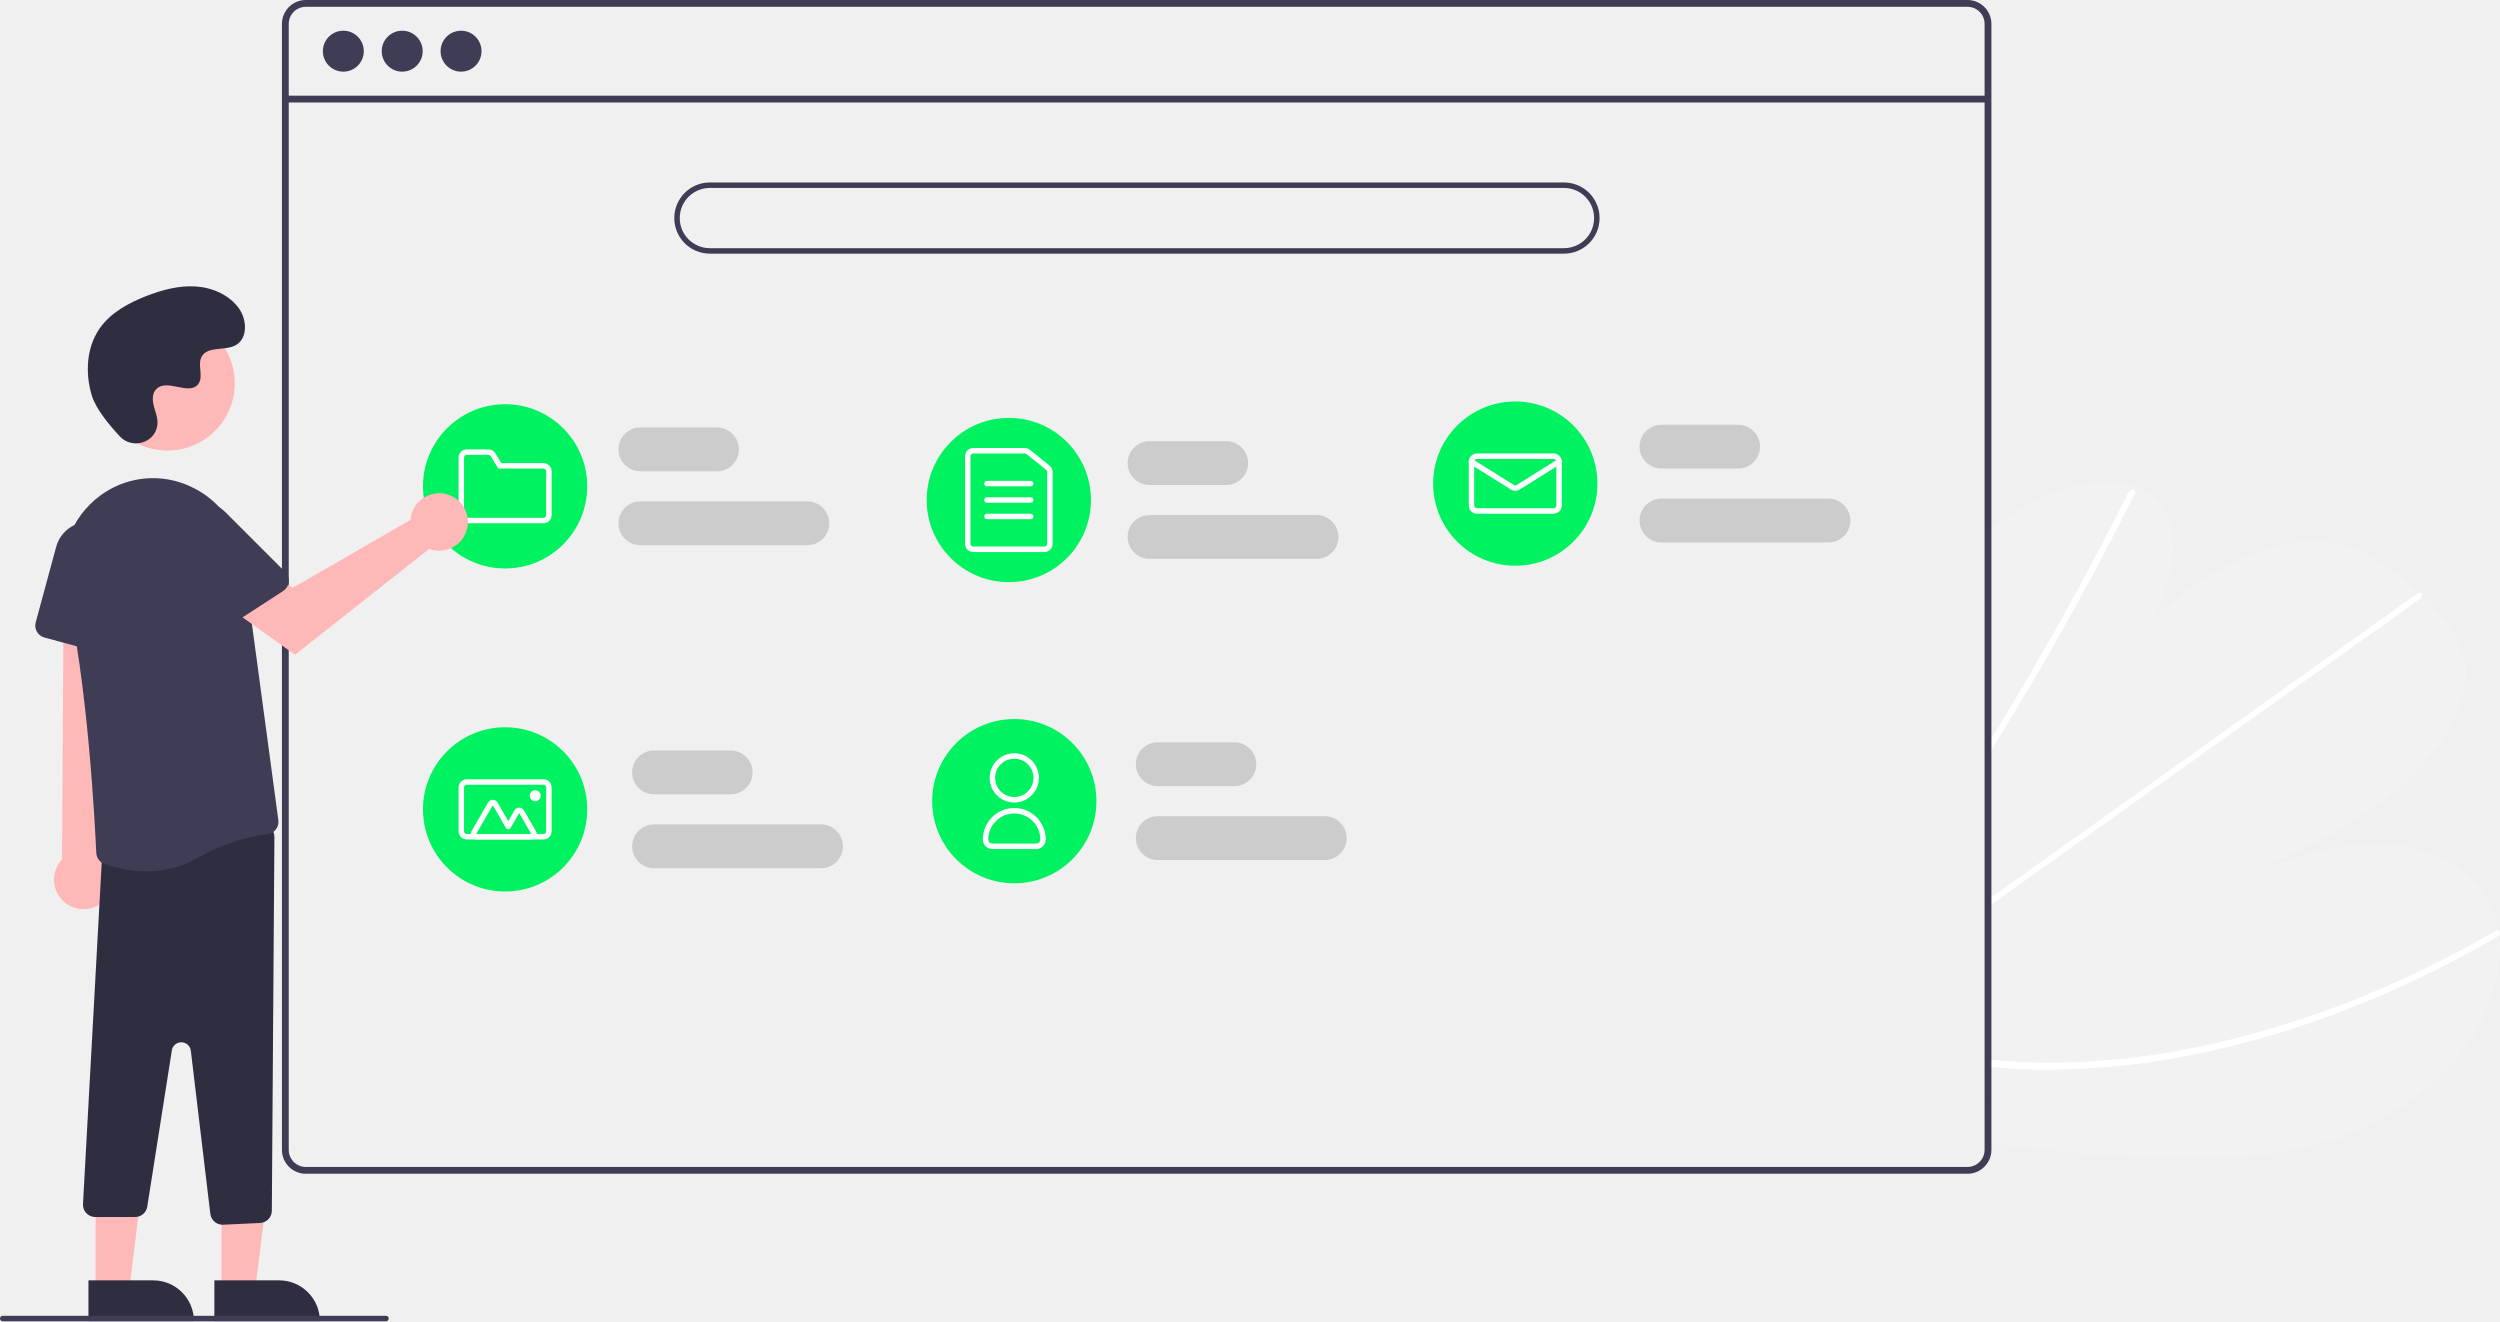
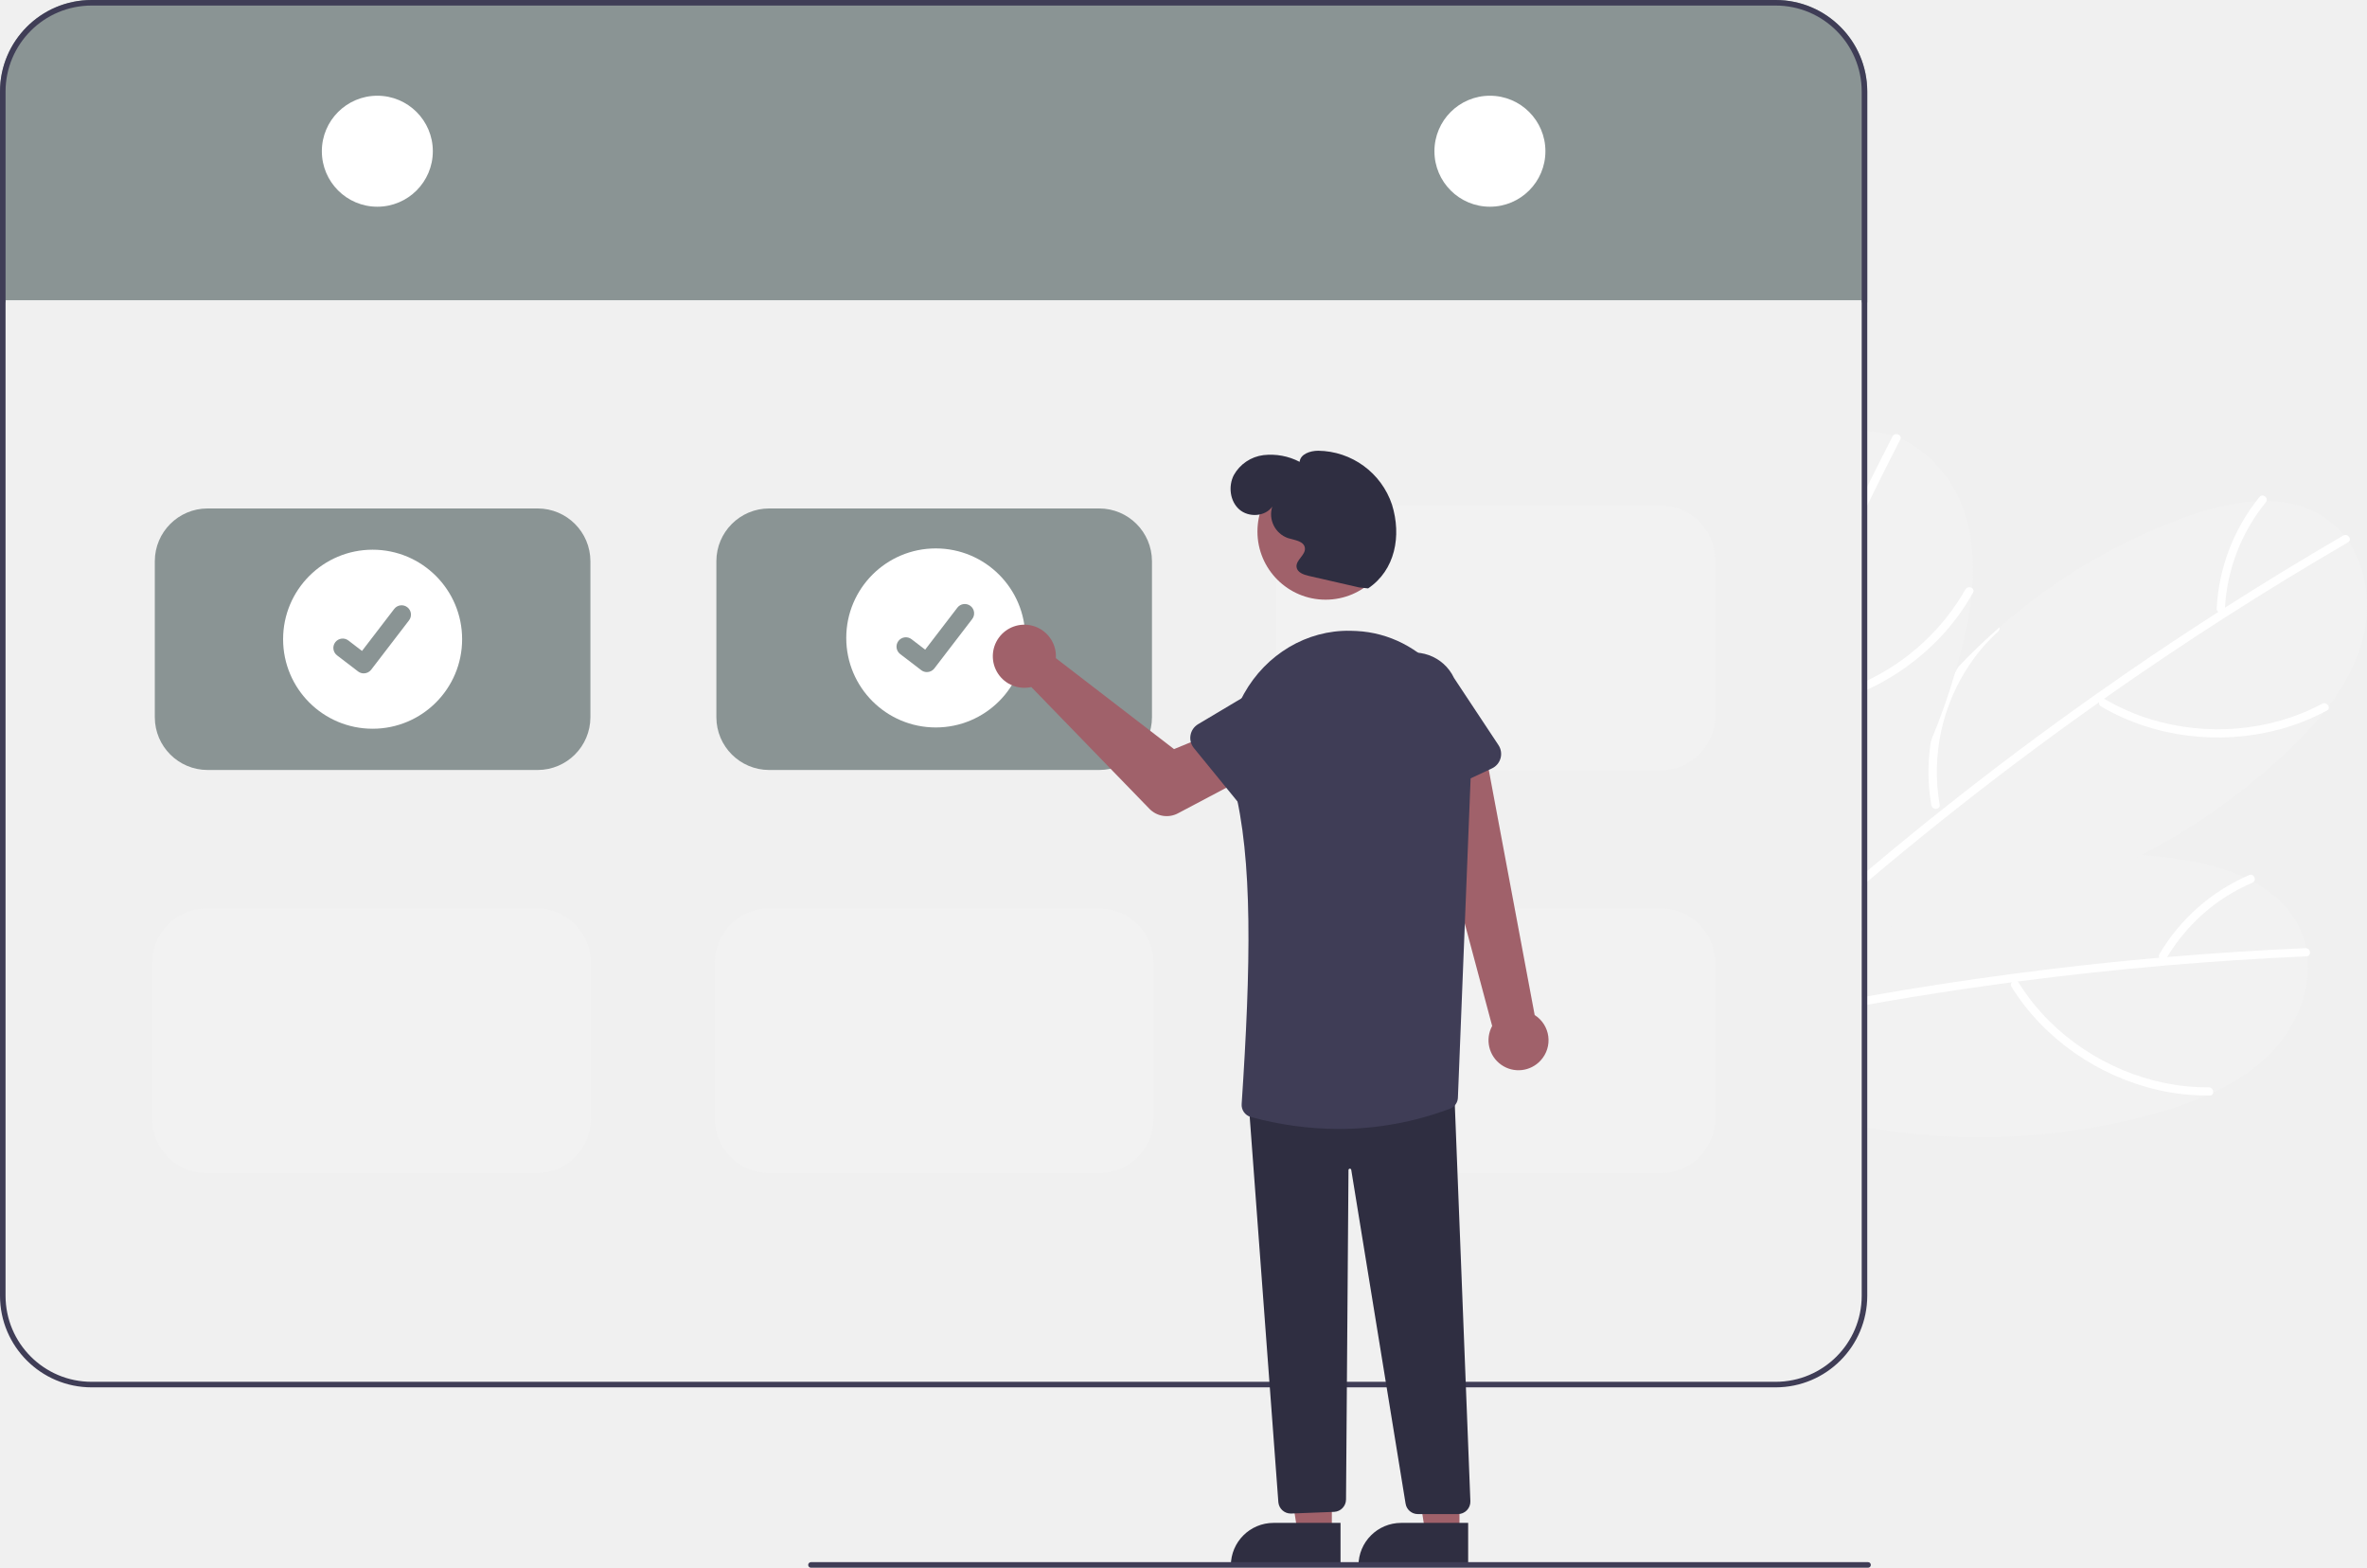
- <svg xmlns="http://www.w3.org/2000/svg" id="aaba0e37-9041-4e47-99c0-3bc98a69ed5f" data-name="Layer 1" width="913.214" height="482.652" viewBox="0 0 913.214 482.652">
-   <path d="M942.032,631.563a554.592,554.592,0,0,1-71.262-5.228c-.829-.115-1.659-.239-2.488-.354l1.248-223.276c.824-.656,1.657-1.301,2.501-1.926,2.792-2.085,5.663-4.038,8.633-5.832,14.308-8.62,31.061-12.567,42.619-8.612l.18.071a20.281,20.281,0,0,1,6.878,3.958c10.15,9.017,8.458,27.248.265,43.792,16.243-14.839,36.739-26.655,55.035-27.553,17.845-.88,30.593,8.451,41.427,18.572.358.332.706.664,1.054.996.179.161.348.332.527.493,8.256,7.896,16.395,17.102,15.41,30.427-1.082,14.614-13.322,30.816-27.586,42.177-14.254,11.36-30.446,18.91-46.249,26.562-15.793,7.662-31.99,15.951-45.489,28.246,21.063-16.653,45.029-30.079,68.337-35.039s45.694-.595,56.671,14.247a34.713,34.713,0,0,1,6.135,15.205c.106.64.193,1.291.269,1.951,1.563,13.739-3.188,30.143-14.547,44.1-12.506,15.37-31.046,26.027-48.646,31.329C975.355,631.169,958.412,631.735,942.032,631.563Z" transform="translate(-143.393 -208.674)" fill="#f2f2f2" />
-   <path d="M869.068,485.483l.024-4.269q1.271-2.033,2.513-4.086c.535-.847,1.05-1.704,1.574-2.562q12.974-21.243,24.889-42.751,11.925-21.489,22.752-43.194a1.789,1.789,0,0,1,2.046-1.029.516.516,0,0,1,.15.071c.379.202.536.653.213,1.311-.89,1.775-1.78,3.56-2.69,5.335q-11.012,21.764-23.123,43.342-12.106,21.563-25.28,42.879c-.182.299-.373.598-.555.897C870.743,482.782,869.905,484.128,869.068,485.483Z" transform="translate(-143.393 -208.674)" fill="#fff" />
-   <path d="M868.76,540.532l.015-2.64c.833-.595,1.667-1.181,2.5-1.776q29.428-20.985,58.855-41.962,48.178-34.351,96.355-68.682a1.7,1.7,0,0,1,.582-.297c.711-.196,1.128.327,1.054.996a2.006,2.006,0,0,1-.888,1.395q-27.018,19.259-54.016,38.509-47.937,34.173-95.863,68.336c-2.028,1.449-4.066,2.897-6.094,4.346C870.427,539.352,869.593,539.947,868.76,540.532Z" transform="translate(-143.393 -208.674)" fill="#fff" />
-   <path d="M884.092,599.349c-4.449-.135-8.828-.429-13.166-.814q-1.244-.112-2.489-.224l.015-2.77c.829.085,1.659.169,2.489.244,6.267.585,12.605,1.001,19.114,1.057a266.656,266.656,0,0,0,53.75-5.25,334.666,334.666,0,0,0,55.842-16.259,383.494,383.494,0,0,0,55.25-26.601,1.476,1.476,0,0,1,.981-.245c.789.114,1.024,1.165.269,1.951a2.293,2.293,0,0,1-.502.397q-3.296,1.917-6.611,3.763A383.226,383.226,0,0,1,993.591,580.061a333.08,333.08,0,0,1-55.926,15.157A263.074,263.074,0,0,1,884.092,599.349Z" transform="translate(-143.393 -208.674)" fill="#fff" />
-   <path d="M862.096,208.674h-607a8.728,8.728,0,0,0-8.72,8.72V628.714a8.728,8.728,0,0,0,8.72,8.72h607a8.712,8.712,0,0,0,6.63-3.06,2.046,2.046,0,0,0,.19-.24,8.167,8.167,0,0,0,1.25-2.11,8.507,8.507,0,0,0,.66-3.31V217.394A8.73,8.73,0,0,0,862.096,208.674Zm6.24,420.04a6.175,6.175,0,0,1-1.03,3.42,6.446,6.446,0,0,1-2.36,2.12,6.184,6.184,0,0,1-2.85.69h-607a6.238,6.238,0,0,1-6.23-6.23V217.394a6.238,6.238,0,0,1,6.23-6.23h607a6.239,6.239,0,0,1,6.24,6.23Z" transform="translate(-143.393 -208.674)" fill="#3f3d56" />
-   <rect x="104.226" y="34.949" width="621.957" height="2.493" fill="#3f3d56" />
-   <circle cx="125.415" cy="18.696" r="7.478" fill="#3f3d56" />
-   <circle cx="146.916" cy="18.696" r="7.478" fill="#3f3d56" />
-   <circle cx="168.416" cy="18.696" r="7.478" fill="#3f3d56" />
-   <path d="M714.696,301.326h-312a13,13,0,0,1,0-26h312a13,13,0,0,1,0,26Zm-312-24a11,11,0,0,0,0,22h312a11,11,0,0,0,0-22Z" transform="translate(-143.393 -208.674)" fill="#3f3d56" />
-   <path d="M405.302,380.826h-28a8,8,0,0,1,0-16h28a8,8,0,0,1,0,16Z" transform="translate(-143.393 -208.674)" fill="#ccc" />
-   <path d="M438.302,407.826h-61a8,8,0,0,1,0-16h61a8,8,0,0,1,0,16Z" transform="translate(-143.393 -208.674)" fill="#ccc" />
-   <path d="M410.302,498.826h-28a8,8,0,0,1,0-16h28a8,8,0,0,1,0,16Z" transform="translate(-143.393 -208.674)" fill="#ccc" />
-   <path d="M443.302,525.826h-61a8,8,0,0,1,0-16h61a8,8,0,1,1,0,16Z" transform="translate(-143.393 -208.674)" fill="#ccc" />
-   <path d="M594.302,495.826h-28a8,8,0,0,1,0-16h28a8,8,0,0,1,0,16Z" transform="translate(-143.393 -208.674)" fill="#ccc" />
-   <path d="M627.302,522.826h-61a8,8,0,1,1,0-16h61a8,8,0,1,1,0,16Z" transform="translate(-143.393 -208.674)" fill="#ccc" />
-   <path d="M591.302,385.826h-28a8,8,0,0,1,0-16h28a8,8,0,0,1,0,16Z" transform="translate(-143.393 -208.674)" fill="#ccc" />
-   <path d="M624.302,412.826h-61a8,8,0,0,1,0-16h61a8,8,0,0,1,0,16Z" transform="translate(-143.393 -208.674)" fill="#ccc" />
-   <path d="M778.302,379.826h-28a8,8,0,0,1,0-16h28a8,8,0,0,1,0,16Z" transform="translate(-143.393 -208.674)" fill="#ccc" />
-   <path d="M811.302,406.826h-61a8,8,0,0,1,0-16h61a8,8,0,0,1,0,16Z" transform="translate(-143.393 -208.674)" fill="#ccc" />
-   <circle cx="184.508" cy="177.652" r="30" fill="#00f260" />
-   <path d="M341.901,399.826h-28a3.003,3.003,0,0,1-3-3v-21a3.003,3.003,0,0,1,3-3h7.882a2.981,2.981,0,0,1,2.555,1.427l2.198,3.573h15.364a3.003,3.003,0,0,1,3,3v16A3.003,3.003,0,0,1,341.901,399.826Zm-28-25a1.001,1.001,0,0,0-1,1v21a1.001,1.001,0,0,0,1,1h28a1.001,1.001,0,0,0,1-1v-16a1.001,1.001,0,0,0-1-1H325.419l-2.784-4.524a.994.994,0,0,0-.852-.476Z" transform="translate(-143.393 -208.674)" fill="#fff" />
-   <circle cx="368.508" cy="182.652" r="30" fill="#00f260" />
-   <path d="M524.901,410.326h-26a3.003,3.003,0,0,1-3-3v-32a3.003,3.003,0,0,1,3-3h18.839a3.007,3.007,0,0,1,1.879.662l7.16,5.754a2.984,2.984,0,0,1,1.121,2.338v26.246A3.003,3.003,0,0,1,524.901,410.326Zm-26-36a1.001,1.001,0,0,0-1,1v32a1.001,1.001,0,0,0,1,1h26a1.001,1.001,0,0,0,1-1V381.08a.995.995,0,0,0-.374-.779l-7.161-5.754a1.002,1.002,0,0,0-.626-.22Z" transform="translate(-143.393 -208.674)" fill="#fff" />
-   <path d="M519.901,386.326h-16a1,1,0,0,1,0-2h16a1,1,0,0,1,0,2Z" transform="translate(-143.393 -208.674)" fill="#fff" />
-   <path d="M519.901,392.326h-16a1,1,0,0,1,0-2h16a1,1,0,0,1,0,2Z" transform="translate(-143.393 -208.674)" fill="#fff" />
-   <path d="M519.901,398.326h-16a1,1,0,0,1,0-2h16a1,1,0,0,1,0,2Z" transform="translate(-143.393 -208.674)" fill="#fff" />
-   <circle cx="553.508" cy="176.652" r="30" fill="#00f260" />
-   <path d="M710.9,396.326h-28a3.003,3.003,0,0,1-3-3v-16a3.003,3.003,0,0,1,3-3h28a3.003,3.003,0,0,1,3,3v16A3.003,3.003,0,0,1,710.9,396.326Zm-28-20a1.001,1.001,0,0,0-1,1v16a1.001,1.001,0,0,0,1,1h28a1.001,1.001,0,0,0,1-1v-16a1.001,1.001,0,0,0-1-1Z" transform="translate(-143.393 -208.674)" fill="#fff" />
-   <path d="M696.9,387.964a3.003,3.003,0,0,1-1.59-.453l-14.94-9.337a1,1,0,0,1,1.061-1.696l14.94,9.337a1.006,1.006,0,0,0,1.06,0l14.939-9.337a1,1,0,0,1,1.061,1.696l-14.939,9.337A3.004,3.004,0,0,1,696.9,387.964Z" transform="translate(-143.393 -208.674)" fill="#fff" />
-   <circle cx="184.508" cy="295.652" r="30" fill="#00f260" />
-   <path d="M341.901,515.326h-28a3.003,3.003,0,0,1-3-3v-16a3.003,3.003,0,0,1,3-3h28a3.003,3.003,0,0,1,3,3v16A3.003,3.003,0,0,1,341.901,515.326Zm-28-20a1.001,1.001,0,0,0-1,1v16a1.001,1.001,0,0,0,1,1h28a1.001,1.001,0,0,0,1-1v-16a1.001,1.001,0,0,0-1-1Z" transform="translate(-143.393 -208.674)" fill="#fff" />
-   <path d="M337.463,515.326h-20.124a2,2,0,0,1-1.732-3l6.062-10.5a2,2,0,0,1,3.464,0l3.915,6.781,2.268-3.929a2,2,0,0,1,3.464,0l4.415,7.647a2,2,0,0,1-1.732,3Zm0-2h0l-4.415-7.647-3.134,5.429a1.0 1,0,0,1-.866.5h0a1.0 1,0,0,1-.866-.5l-4.781-8.281-6.062,10.5Z" transform="translate(-143.393 -208.674)" fill="#fff" />
-   <circle cx="195.508" cy="290.652" r="2" fill="#fff" />
-   <circle cx="370.508" cy="292.652" r="30" fill="#00f260" />
-   <path d="M513.901,501.826a9,9,0,1,1,9-9A9.01,9.01,0,0,1,513.901,501.826Zm0-16a7,7,0,1,0,7,7A7.008,7.008,0,0,0,513.901,485.826Z" transform="translate(-143.393 -208.674)" fill="#fff" />
-   <path d="M521.901,518.826h-16a3.504,3.504,0,0,1-3.5-3.5,11.5,11.5,0,1,1,23,0A3.504,3.504,0,0,1,521.901,518.826Zm-8-13a9.511,9.511,0,0,0-9.5,9.5,1.502,1.502,0,0,0,1.5,1.5h16a1.502,1.502,0,0,0,1.5-1.5A9.511,9.511,0,0,0,513.901,505.826Z" transform="translate(-143.393 -208.674)" fill="#fff" />
-   <polygon points="80.937 471.198 93.197 471.198 99.029 423.91 80.935 423.911 80.937 471.198" fill="#ffb8b8" />
-   <path d="M221.703,676.369h38.531a0,0,0,0,1,0,0v14.887a0,0,0,0,1,0,0H236.59a14.887,14.887,0,0,1-14.887-14.887v0A0,0,0,0,1,221.703,676.369Z" transform="translate(338.5747 1158.94) rotate(179.9974)" fill="#2f2e41" />
-   <polygon points="34.937 471.198 47.197 471.198 53.029 423.91 34.935 423.911 34.937 471.198" fill="#ffb8b8" />
-   <path d="M175.703,676.369h38.531a0,0,0,0,1,0,0v14.887a0,0,0,0,1,0,0H190.59a14.887,14.887,0,0,1-14.887-14.887v0a0,0,0,0,1,0,0Z" transform="translate(246.5747 1158.942) rotate(179.9974)" fill="#2f2e41" />
-   <path d="M179.827,539.034a10.743,10.743,0,0,0,2.062-16.343l8.072-114.558-23.253,2.255-.639,112.187a10.801,10.801,0,0,0,13.757,16.459Z" transform="translate(-143.393 -208.674)" fill="#ffb8b8" />
-   <path d="M224.695,656.055a4.517,4.517,0,0,1-4.469-3.966l-7.126-59.603a3.5,3.5,0,0,0-6.933-.128l-8.977,57.067a4.479,4.479,0,0,1-4.445,3.801h-14.55a4.5,4.5,0,0,1-4.5-4.534L180.639,522.159a4.474,4.474,0,0,1,3.854-4.42l53.994-7.838a4.501,4.501,0,0,1,5.146,4.485l-.942,136.557a4.499,4.499,0,0,1-4.286,4.463l-13.496.644Q224.802,656.055,224.695,656.055Z" transform="translate(-143.393 -208.674)" fill="#2f2e41" />
-   <path d="M196.703,526.939a45.085,45.085,0,0,1-15.226-2.711,4.465,4.465,0,0,1-2.918-4.005c-.466-10.337-3.191-63.544-11.125-95.999a33.178,33.178,0,0,1,12.636-34.573q.64-.46,1.305-.903a32.306,32.306,0,0,1,31.396-2.461,33.219,33.219,0,0,1,19.364,25.957l12.938,96.051a4.478,4.478,0,0,1-.931,3.401,4.418,4.418,0,0,1-3.053,1.673c-4.483.447-13.781,2.185-25.68,8.796A38.125,38.125,0,0,1,196.703,526.939Z" transform="translate(-143.393 -208.674)" fill="#3f3d56" />
-   <path d="M180.886,447.321l-21.291-5.773a4.505,4.505,0,0,1-3.166-5.521l7.485-27.605a12.399,12.399,0,0,1,24.346,3.927l-1.704,30.876a4.5,4.5,0,0,1-5.671,4.095Z" transform="translate(-143.393 -208.674)" fill="#3f3d56" />
-   <circle cx="61.193" cy="140.01" r="24.561" fill="#ffb8b8" />
-   <path d="M293.59,396.939a10.526,10.526,0,0,0-.239,1.64l-42.957,24.782-10.441-6.011-11.131,14.572,22.337,15.921L300.166,409.18a10.496,10.496,0,1,0-6.576-12.241Z" transform="translate(-143.393 -208.674)" fill="#ffb8b8" />
-   <path d="M246.833,424.557l-18.504,12.009a4.505,4.505,0,0,1-6.224-1.325l-15.57-23.992A12.399,12.399,0,0,1,225.702,395.732l21.863,21.868a4.5,4.5,0,0,1-.733,6.957Z" transform="translate(-143.393 -208.674)" fill="#3f3d56" />
-   <path d="M187.206,368.116c4.582,4.881,13.091,2.261,13.688-4.407a8.056,8.056,0,0,0-.01-1.556c-.308-2.954-2.015-5.635-1.606-8.754a4.591,4.591,0,0,1,.84-2.149c3.651-4.889,12.222,2.187,15.668-2.239,2.113-2.714-.371-6.987,1.251-10.021,2.14-4.004,8.479-2.029,12.454-4.221,4.423-2.439,4.158-9.225,1.247-13.353-3.551-5.034-9.776-7.72-15.923-8.107s-12.253,1.275-17.992,3.511c-6.521,2.541-12.988,6.054-17.001,11.788-4.88,6.973-5.35,16.348-2.909,24.502C178.397,358.071,183.464,364.13,187.206,368.116Z" transform="translate(-143.393 -208.674)" fill="#2f2e41" />
-   <path d="M284.393,691.326h-140a1,1,0,0,1,0-2h140a1,1,0,1,1,0,2Z" transform="translate(-143.393 -208.674)" fill="#3f3d56" />
+ <svg xmlns="http://www.w3.org/2000/svg" data-name="Layer 1" width="853.117" height="565" viewBox="0 0 853.117 565">
+   <path d="M993.211,545.61c-6.16,6.73-13.8,11.74-22.09,15.63h-.01c-.78.37-1.56.73-2.35,1.07h-.01l-.01.01-.01-.01h-.01a.01.01,0,0,1-.01.01H968.701l-.01-.01c-.01.01-.01.01-.02,0l-.01.01-.01-.01h-.01c-.01.01-.01.01-.02,0h-.01a139.774,139.774,0,0,1-17.06,6.1,236.651,236.651,0,0,1-105.11,5.49c-.67-.12-1.33-.24-2-.36V492.43c.66-.28,1.33-.56,2-.83q6.555-2.715,13.27-4.99,9.66-3.3,19.59-5.66a212.167,212.167,0,0,1,66.04-5.34q6.045.45,12.06,1.3c8.39,1.17,17.19,3.21,24.93,6.75h.01c1.13.53,2.24,1.08,3.34,1.67,6.88,3.73,12.68,8.86,16.22,15.89a30.573,30.573,0,0,1,2.72,7.99v.02c.2.96.34,1.93.45,2.89C1006.331,523.96,1001.421,536.63,993.211,545.61Z" transform="translate(-173.4413 -167.5)" fill="#f2f2f2" />
+   <path d="M1005.071,512.12a1.358,1.358,0,0,1-.3.04q-25.695,1.125-51.32,3.34h-.03c-.07.01-.13.01-.2.02Q926.911,517.8,900.711,521.23c-.74.1-1.47.2-2.2.29q-18.119,2.415-36.17,5.36-7.965,1.305-15.9,2.72c-.67.12-1.33.23-2,.36v-3.03c.67-.13,1.34-.24,2-.36q26.43-4.68,53.04-8.17,6.69-.9,13.4-1.7,19.38-2.34,38.82-4.04c.95-.08,1.89-.16,2.84-.24q24.885-2.115,49.84-3.21a.939.939,0,0,1,.24.02C1006.222,509.37,1006.561,511.77,1005.071,512.12Z" transform="translate(-173.4413 -167.5)" fill="#fff" />
+   <path d="M969.497,559.363c-21.34.157-42.364-8.892-57.458-23.869a77.826,77.826,0,0,1-11.184-14.07c-1.017-1.632-3.398.168-2.389,1.785,11.723,18.8,31.25,32.193,52.778,37.117a80.811,80.811,0,0,0,18.636,1.994c1.914-.014,1.517-2.972-.384-2.958Z" transform="translate(-173.4413 -167.5)" fill="#fff" />
+   <path d="M879.301,480.95a1.692,1.692,0,0,1-1.25,1.13,65.22,65.22,0,0,0-14.08,5.5,68.406,68.406,0,0,0-17.53,13.25c-.27.27-.53.54-.78.82-.42.44-.82.89-1.22,1.35v-4.36c.64-.68,1.31-1.35,2-1.99a71.912,71.912,0,0,1,13.27-10.04Q869.371,483.31,879.301,480.95Z" transform="translate(-173.4413 -167.5)" fill="#fff" />
+   <path d="M984.1,482.872a69.402,69.402,0,0,0-32.422,28.586,1.5,1.5,0,0,0,.793,1.954,1.528,1.528,0,0,0,1.954-.793A66.049,66.049,0,0,1,985.221,485.635c1.765-.754.648-3.519-1.121-2.763Z" transform="translate(-173.4413 -167.5)" fill="#fff" />
+   <path d="M1025.021,397.94c-2.32,8.82-6.77,16.81-12.3,24.1l-.01.01c-.51.68-1.04,1.37-1.59,2.03v.01a139.271,139.271,0,0,1-12.41,13.39,233.429,233.429,0,0,1-53.37,38.13c-30.67,16.02-64.95,25.49-98.9,26.03-.26.01-.52.01-.78.01-.41.01-.82.01-1.22.01V456.21c.65-1.24,1.32-2.48,2-3.71a219.524,219.524,0,0,1,32.03-43.82c.3-.33.61-.66.92-.98q7.02-7.41,14.72-14.11a210.819,210.819,0,0,1,67.29-39.85c7.97-2.86,16.71-5.15,25.21-5.6,1.25-.07,2.49-.1,3.74-.09,7.83.11,15.34,1.96,21.75,6.54a30.999,30.999,0,0,1,6.12,5.81c.62.77,1.19,1.56,1.74,2.37v.01C1026.581,372.68,1028.121,386.17,1025.021,397.94Z" transform="translate(-173.4413 -167.5)" fill="#f2f2f2" />
+   <path d="M1019.961,362.77v.01a1.461,1.461,0,0,1-.24.17q-22.2,12.915-43.84,26.77c-.02.01-.03.02-.05.03a1.739,1.739,0,0,1-.18.11q-22.245,14.25-43.86,29.46c-.6.42-1.21.85-1.82,1.28q-14.925,10.545-29.54,21.54-27.601,20.79-53.99,43.12c-.67.56-1.33,1.13-2,1.7v-3.89c.66-.57,1.33-1.14,2-1.7q10.11-8.535,20.4-16.83c2.05-1.65,4.11-3.3,6.17-4.93q27.45-21.855,56.13-42.08h.01q5.64-3.975,11.3-7.88,16.08-11.07,32.521-21.61c.79-.51,1.59-1.02,2.39-1.53q21.045-13.44,42.64-26a1.489,1.489,0,0,1,.22-.11C1019.722,359.8,1021.131,361.78,1019.961,362.77Z" transform="translate(-173.4413 -167.5)" fill="#fff" />
+   <path d="M1010.409,421.133c-18.825,10.052-41.646,11.805-61.97,5.553a77.827,77.827,0,0,1-16.44-7.265c-1.659-.972-2.931,1.727-1.286,2.691,19.114,11.203,42.628,13.993,63.98,8.353a80.812,80.812,0,0,0,17.43-6.891c1.688-.901-.037-3.336-1.713-2.441Z" transform="translate(-173.4413 -167.5)" fill="#fff" />
+   <path d="M869.562,457.722a68.553,68.553,0,0,1-.952-15.869,72.319,72.319,0,0,1,10.781-34.151q7.028-7.407,14.723-14.112a1.705,1.705,0,0,1-.586,1.585,65.451,65.451,0,0,0-9.912,11.408,69.122,69.122,0,0,0-11.082,50.892,1.212,1.212,0,0,1-.314,1.143A1.625,1.625,0,0,1,869.562,457.722Z" transform="translate(-173.4413 -167.5)" fill="#fff" />
+   <path d="M987.809,346.612a69.402,69.402,0,0,0-15.433,40.375,1.5,1.5,0,0,0,1.61,1.362,1.528,1.528,0,0,0,1.362-1.61,66.048,66.048,0,0,1,14.737-38.201c1.213-1.488-1.061-3.417-2.276-1.926Z" transform="translate(-173.4413 -167.5)" fill="#fff" />
+   <path d="M884.251,379.47v.01c-.07.86-.15,1.71-.24,2.56v.02a141.299,141.299,0,0,1-3.25,17.96c-.7,2.9-1.46,5.78-2.29,8.66-.1.37-.21.74-.32,1.1v.01a229.523,229.523,0,0,1-8.74,24.65,238.918,238.918,0,0,1-22.97,42.22c-.65.97-1.32,1.94-2,2.9V322.96c.67-.04,1.33-.04,2-.02q.48,0,.96.03a30.322,30.322,0,0,1,8.28,1.61c.94.31,1.85.66,2.75,1.05,10.91,4.78,19.48,15.32,23.2,26.91C884.421,361.22,884.981,370.35,884.251,379.47Z" transform="translate(-173.4413 -167.5)" fill="#f2f2f2" />
+   <path d="M858.432,325.63a1.076,1.076,0,0,1-.11.28q-6.075,11.805-11.88,23.73c-.67,1.37-1.34,2.75-2,4.12v-6.8q.99-2.04,2-4.08,4.485-9.09,9.12-18.1a1.304,1.304,0,0,1,.12-.2C856.601,323.26,858.881,324.16,858.432,325.63Z" transform="translate(-173.4413 -167.5)" fill="#fff" />
+   <path d="M884.571,381.08c-.18.32-.36.64-.56.96a79.816,79.816,0,0,1-10.42,14.24,85.916,85.916,0,0,1-27.15,19.77c-.66.32-1.33.62-2,.9V413.7c.67-.3,1.34-.61,2-.93a80.866,80.866,0,0,0,35.37-32.82,1.645,1.645,0,0,1,2.44-.47A1.153,1.153,0,0,1,884.571,381.08Z" transform="translate(-173.4413 -167.5)" fill="#fff" />
+   <path d="M846.441,200.5v76h-2v-.81h-669v.81h-2v-76a33.032,33.032,0,0,1,33-33h607A33.032,33.032,0,0,1,846.441,200.5Z" transform="translate(-173.4413 -167.5)" fill="#8a9494" />
+   <path d="M813.441,167.5h-607a33.032,33.032,0,0,0-33,33v434a33.032,33.032,0,0,0,33,33h607a33.032,33.032,0,0,0,33-33v-434A33.032,33.032,0,0,0,813.441,167.5Zm31,467a31.04,31.04,0,0,1-31,31h-607a31.04,31.04,0,0,1-31-31v-434a31.04,31.04,0,0,1,31-31h607a31.04,31.04,0,0,1,31,31Z" transform="translate(-173.4413 -167.5)" fill="#3f3d56" />
+   <circle cx="136" cy="54.5" r="20" fill="#fff" />
+   <circle cx="537" cy="54.5" r="20" fill="#fff" />
+   <path d="M367.226,445.002H248.25a19.033,19.033,0,0,1-19.011-19.011V369.758a19.033,19.033,0,0,1,19.011-19.011H367.226a19.033,19.033,0,0,1,19.011,19.011v56.233A19.033,19.033,0,0,1,367.226,445.002Z" transform="translate(-173.4413 -167.5)" fill="#8a9494" />
+   <path d="M569.624,445.002H450.648a19.033,19.033,0,0,1-19.011-19.011V369.758a19.033,19.033,0,0,1,19.011-19.011H569.624a19.033,19.033,0,0,1,19.011,19.011v56.233A19.033,19.033,0,0,1,569.624,445.002Z" transform="translate(-173.4413 -167.5)" fill="#8a9494" />
+   <path d="M569.624,590.293H450.648a19.61,19.61,0,0,1-19.588-19.588V514.473A19.61,19.61,0,0,1,450.648,494.885H569.624A19.61,19.61,0,0,1,589.212,514.473v56.233A19.61,19.61,0,0,1,569.624,590.293Z" transform="translate(-173.4413 -167.5)" fill="#f2f2f2" />
+   <path d="M366.836,590.293H247.86A19.61,19.61,0,0,1,228.272,570.706V514.473A19.61,19.61,0,0,1,247.86,494.885H366.836a19.61,19.61,0,0,1,19.588,19.588v56.233A19.61,19.61,0,0,1,366.836,590.293Z" transform="translate(-173.4413 -167.5)" fill="#f2f2f2" />
+   <path d="M772.023,590.293H653.047a19.61,19.61,0,0,1-19.588-19.588V514.473A19.61,19.61,0,0,1,653.047,494.885H772.023a19.61,19.61,0,0,1,19.588,19.588v56.233A19.61,19.61,0,0,1,772.023,590.293Z" transform="translate(-173.4413 -167.5)" fill="#f2f2f2" />
+   <path d="M772.023,445.115H653.047a19.61,19.61,0,0,1-19.588-19.588V369.294a19.61,19.61,0,0,1,19.588-19.588H772.023a19.61,19.61,0,0,1,19.588,19.588v56.233A19.61,19.61,0,0,1,772.023,445.115Z" transform="translate(-173.4413 -167.5)" fill="#f2f2f2" />
+   <circle cx="134.297" cy="230.374" r="32.262" fill="#fff" />
+   <path d="M304.54,410.181a3.346,3.346,0,0,1-2.013-.669l-.036-.027-7.582-5.805a3.368,3.368,0,1,1,4.097-5.348l4.911,3.766,11.605-15.135a3.368,3.368,0,0,1,4.723-.623l-.072.098.074-.097a3.372,3.372,0,0,1,.623,4.723l-13.65,17.802A3.37,3.37,0,0,1,304.54,410.181Z" transform="translate(-173.4413 -167.5)" fill="#8a9494" />
+   <circle cx="337.271" cy="229.911" r="32.262" fill="#fff" />
+   <path d="M507.515,409.718a3.346,3.346,0,0,1-2.013-.669l-.036-.027-7.582-5.805a3.368,3.368,0,1,1,4.097-5.348l4.911,3.766,11.605-15.135a3.368,3.368,0,0,1,4.723-.623l-.072.098.074-.097a3.372,3.372,0,0,1,.623,4.723l-13.65,17.802A3.37,3.37,0,0,1,507.515,409.718Z" transform="translate(-173.4413 -167.5)" fill="#8a9494" />
+   <path d="M728.754,549.65a10.743,10.743,0,0,0-2.183-16.327l-18.011-96.173-21.905,8.123,24.592,91.981a10.801,10.801,0,0,0,17.506,12.397Z" transform="translate(-173.4413 -167.5)" fill="#a0616a" />
+   <path d="M553.969,402.9a11.406,11.406,0,0,1,.022,1.796l42.59,32.78,12.078-4.96,9.867,17.249-20.528,10.858a8.67,8.67,0,0,1-10.277-1.627l-42.571-43.889a11.376,11.376,0,1,1,8.819-12.206Z" transform="translate(-173.4413 -167.5)" fill="#a0616a" />
+   <polygon points="480.028 552.849 467.769 552.849 461.936 515.561 480.031 515.562 480.028 552.849" fill="#a0616a" />
+   <path d="M656.596,732.233l-39.531-.001v-.5a15.386,15.386,0,0,1,15.386-15.386h.001l24.144.001Z" transform="translate(-173.4413 -167.5)" fill="#2f2e41" />
+   <polygon points="526.028 552.849 513.769 552.849 507.936 515.561 526.031 515.562 526.028 552.849" fill="#a0616a" />
+   <path d="M702.596,732.233l-39.531-.001v-.5a15.386,15.386,0,0,1,15.386-15.386h.001l24.144.001Z" transform="translate(-173.4413 -167.5)" fill="#2f2e41" />
+   <path d="M638.664,712.979a4.49,4.49,0,0,1-4.475-4.072L623.506,565.218l.505-.041,73.521-6.043.02.522L703.396,708.507a4.5,4.5,0,0,1-4.497,4.668H684.483a4.475,4.475,0,0,1-4.448-3.815L660.46,589.114a.5.5,0,0,0-.994.072L658.578,707.91a4.505,4.505,0,0,1-4.263,4.462l-15.409.601C638.825,712.977,638.744,712.979,638.664,712.979Z" transform="translate(-173.4413 -167.5)" fill="#2f2e41" />
+   <circle cx="477.772" cy="191.564" r="24.561" fill="#a0616a" />
+   <path d="M655.968,574.382a121.037,121.037,0,0,1-31.768-4.342,4.51,4.51,0,0,1-3.236-4.687c3.306-49.693,4.084-88.257-2.869-114.939-2.963-11.372-1.618-23.349,3.691-32.86,7.99-14.313,22.675-23.024,38.34-22.724h0q1.123.021,2.268.08c23.773,1.224,42.297,22.73,41.294,47.942l-4.782,120.168a4.44,4.44,0,0,1-2.815,4.044A114.245,114.245,0,0,1,655.968,574.382Z" transform="translate(-173.4413 -167.5)" fill="#3f3d56" />
+   <path d="M622.136,459.641l-18.398-22.544a5.761,5.761,0,0,1,1.514-8.592l24.921-14.85a16.001,16.001,0,0,1,20.16,24.853l-19.477,21.373a5.761,5.761,0,0,1-8.721-.239Z" transform="translate(-173.4413 -167.5)" fill="#3f3d56" />
+   <path d="M680.011,456.812a5.755,5.755,0,0,1-3.164-3.606l-8.282-27.705A16.001,16.001,0,0,1,697.509,411.849L713.525,436.037a5.761,5.761,0,0,1-2.361,8.399l-26.354,12.336A5.755,5.755,0,0,1,680.011,456.812Z" transform="translate(-173.4413 -167.5)" fill="#3f3d56" />
+   <path d="M663.35,379.217l-18.206-4.167c-1.878-.43-4.134-1.25-4.395-3.159-.35-2.565,3.341-4.352,3.001-6.919-.33-2.486-3.693-2.806-6.09-3.54a9.111,9.111,0,0,1-5.672-11.34c-2.594,3.656-8.522,3.969-11.887,1.007s-4.01-8.336-1.99-12.338a14.287,14.287,0,0,1,10.724-7.24,22.617,22.617,0,0,1,13.023,2.428c.267-2.833,3.804-3.982,6.65-4.007a28.431,28.431,0,0,1,26.643,19.446c3.492,11.252,1.156,23.586-8.614,30.17Z" transform="translate(-173.4413 -167.5)" fill="#2f2e41" />
+   <path d="M846.729,732.5h-381a1,1,0,1,1,0-2h381a1,1,0,1,1,0,2Z" transform="translate(-173.4413 -167.5)" fill="#3f3d56" />
</svg>
